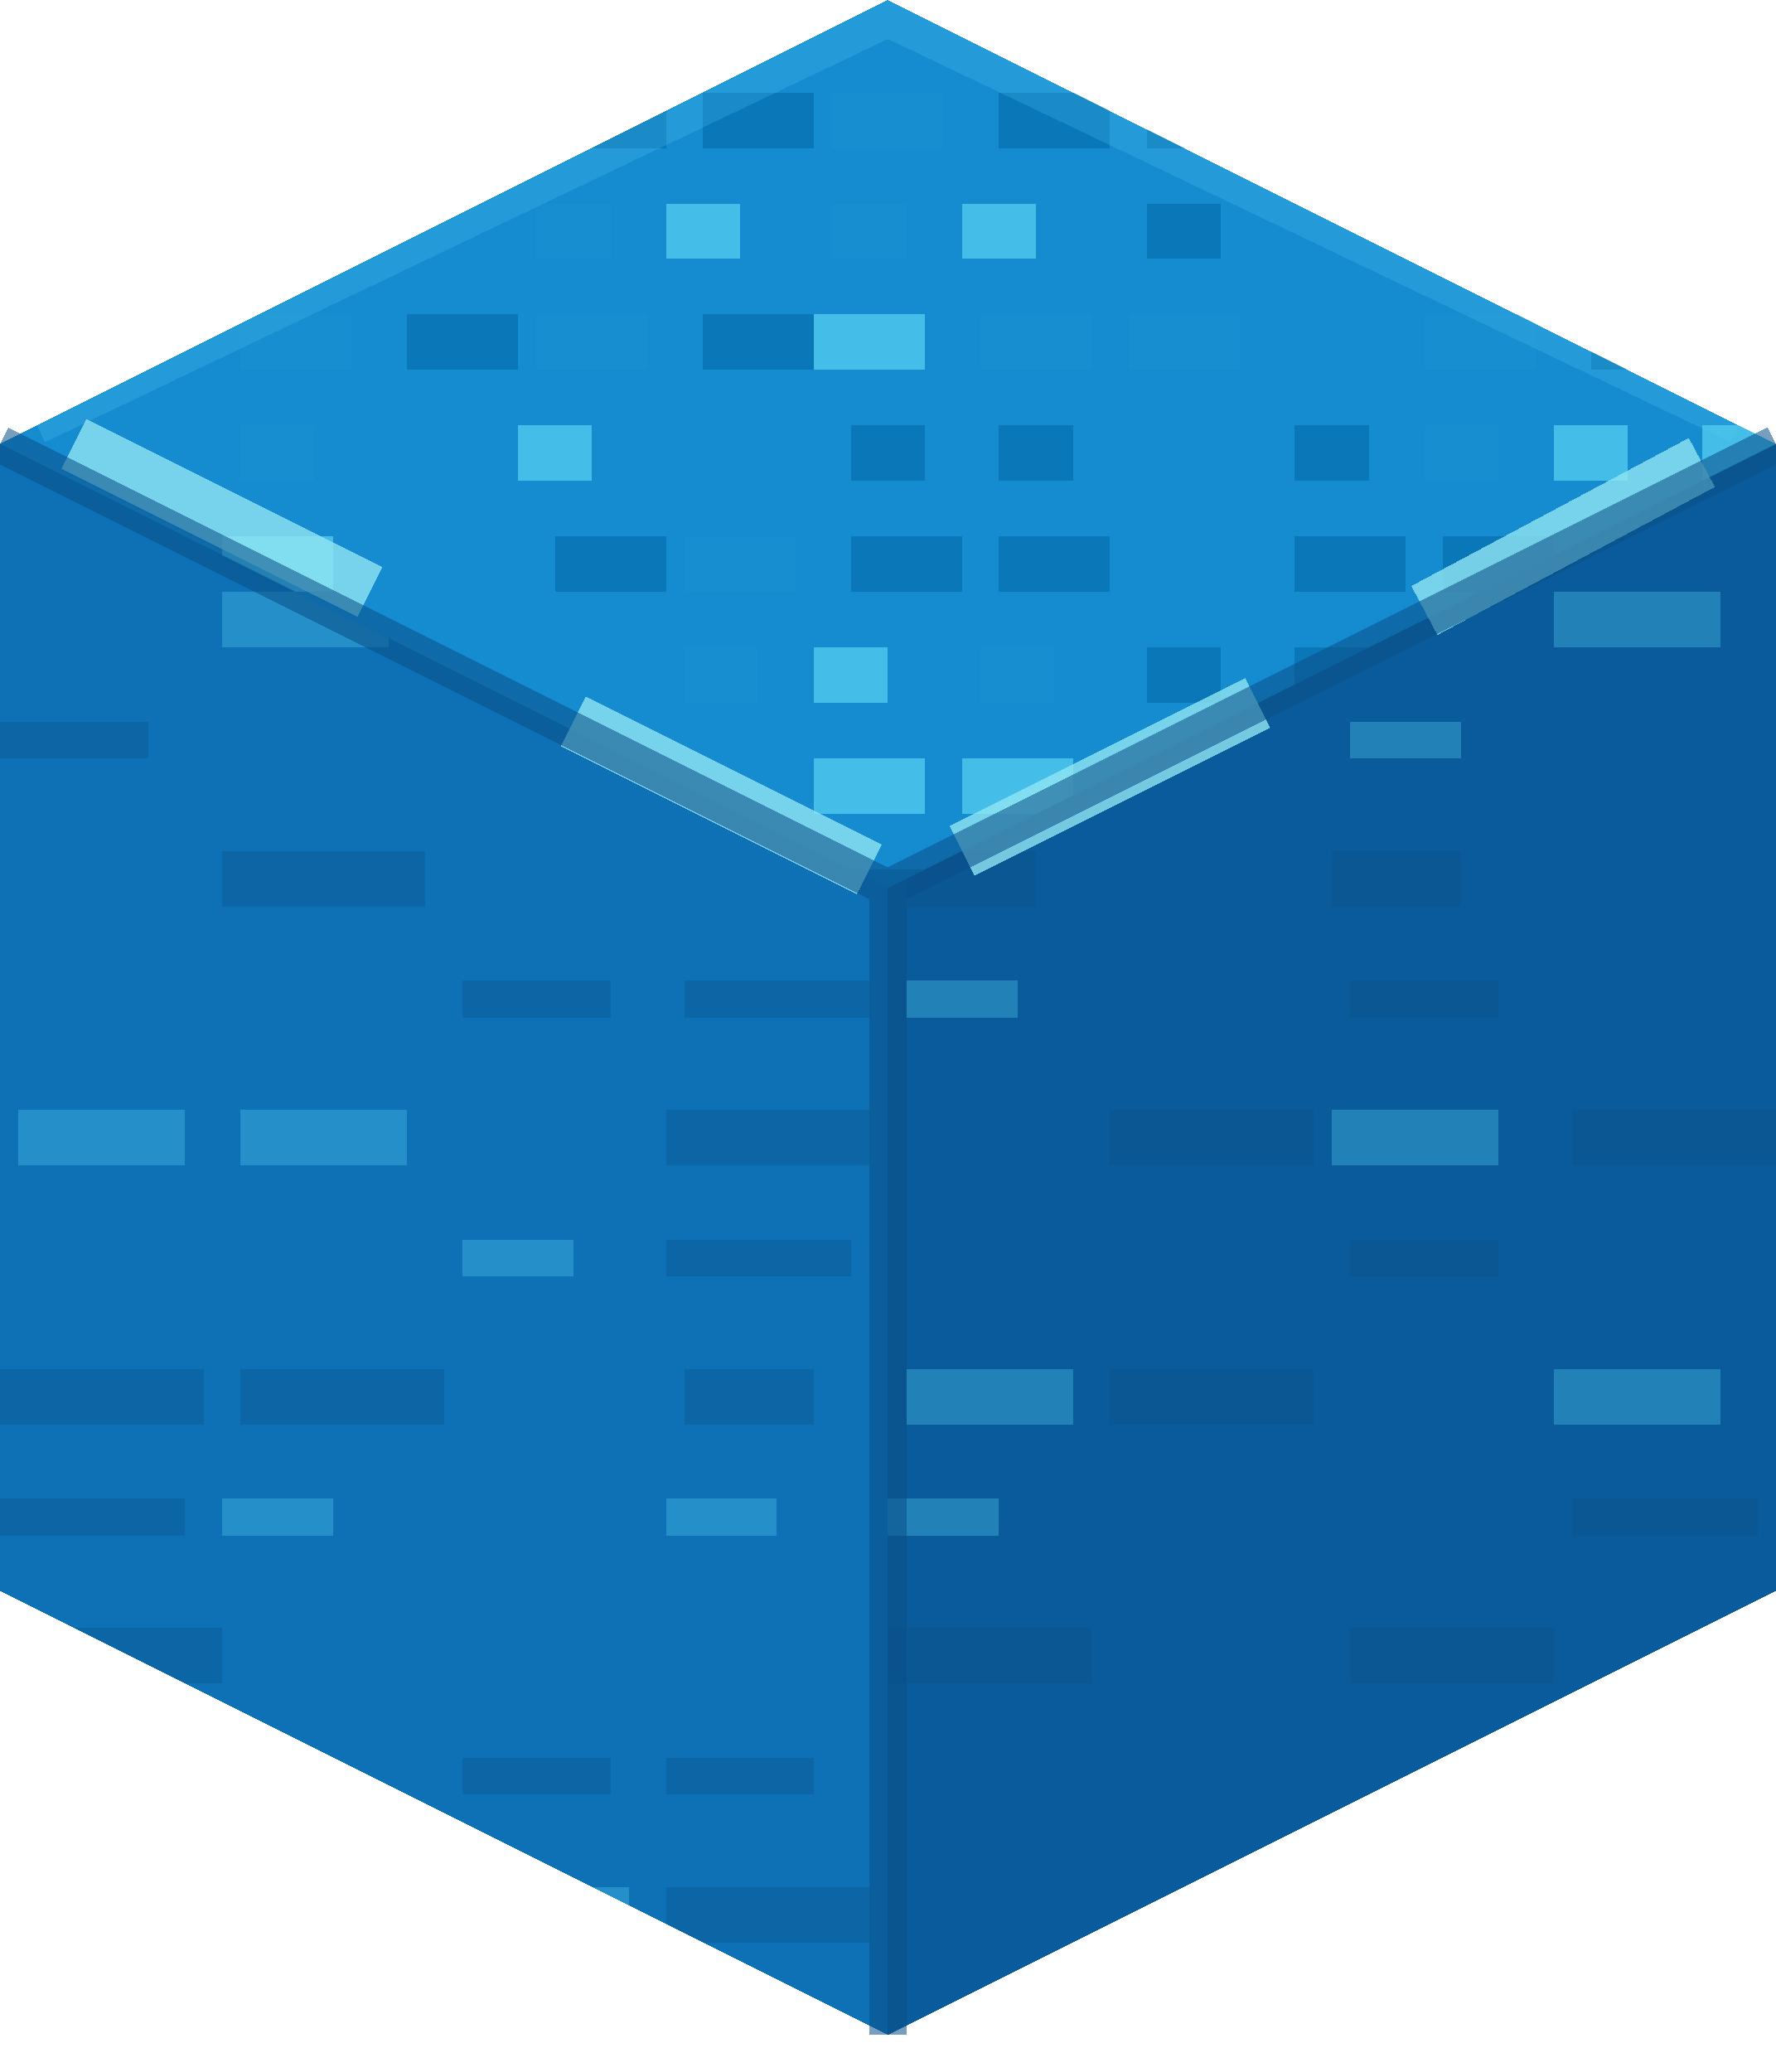
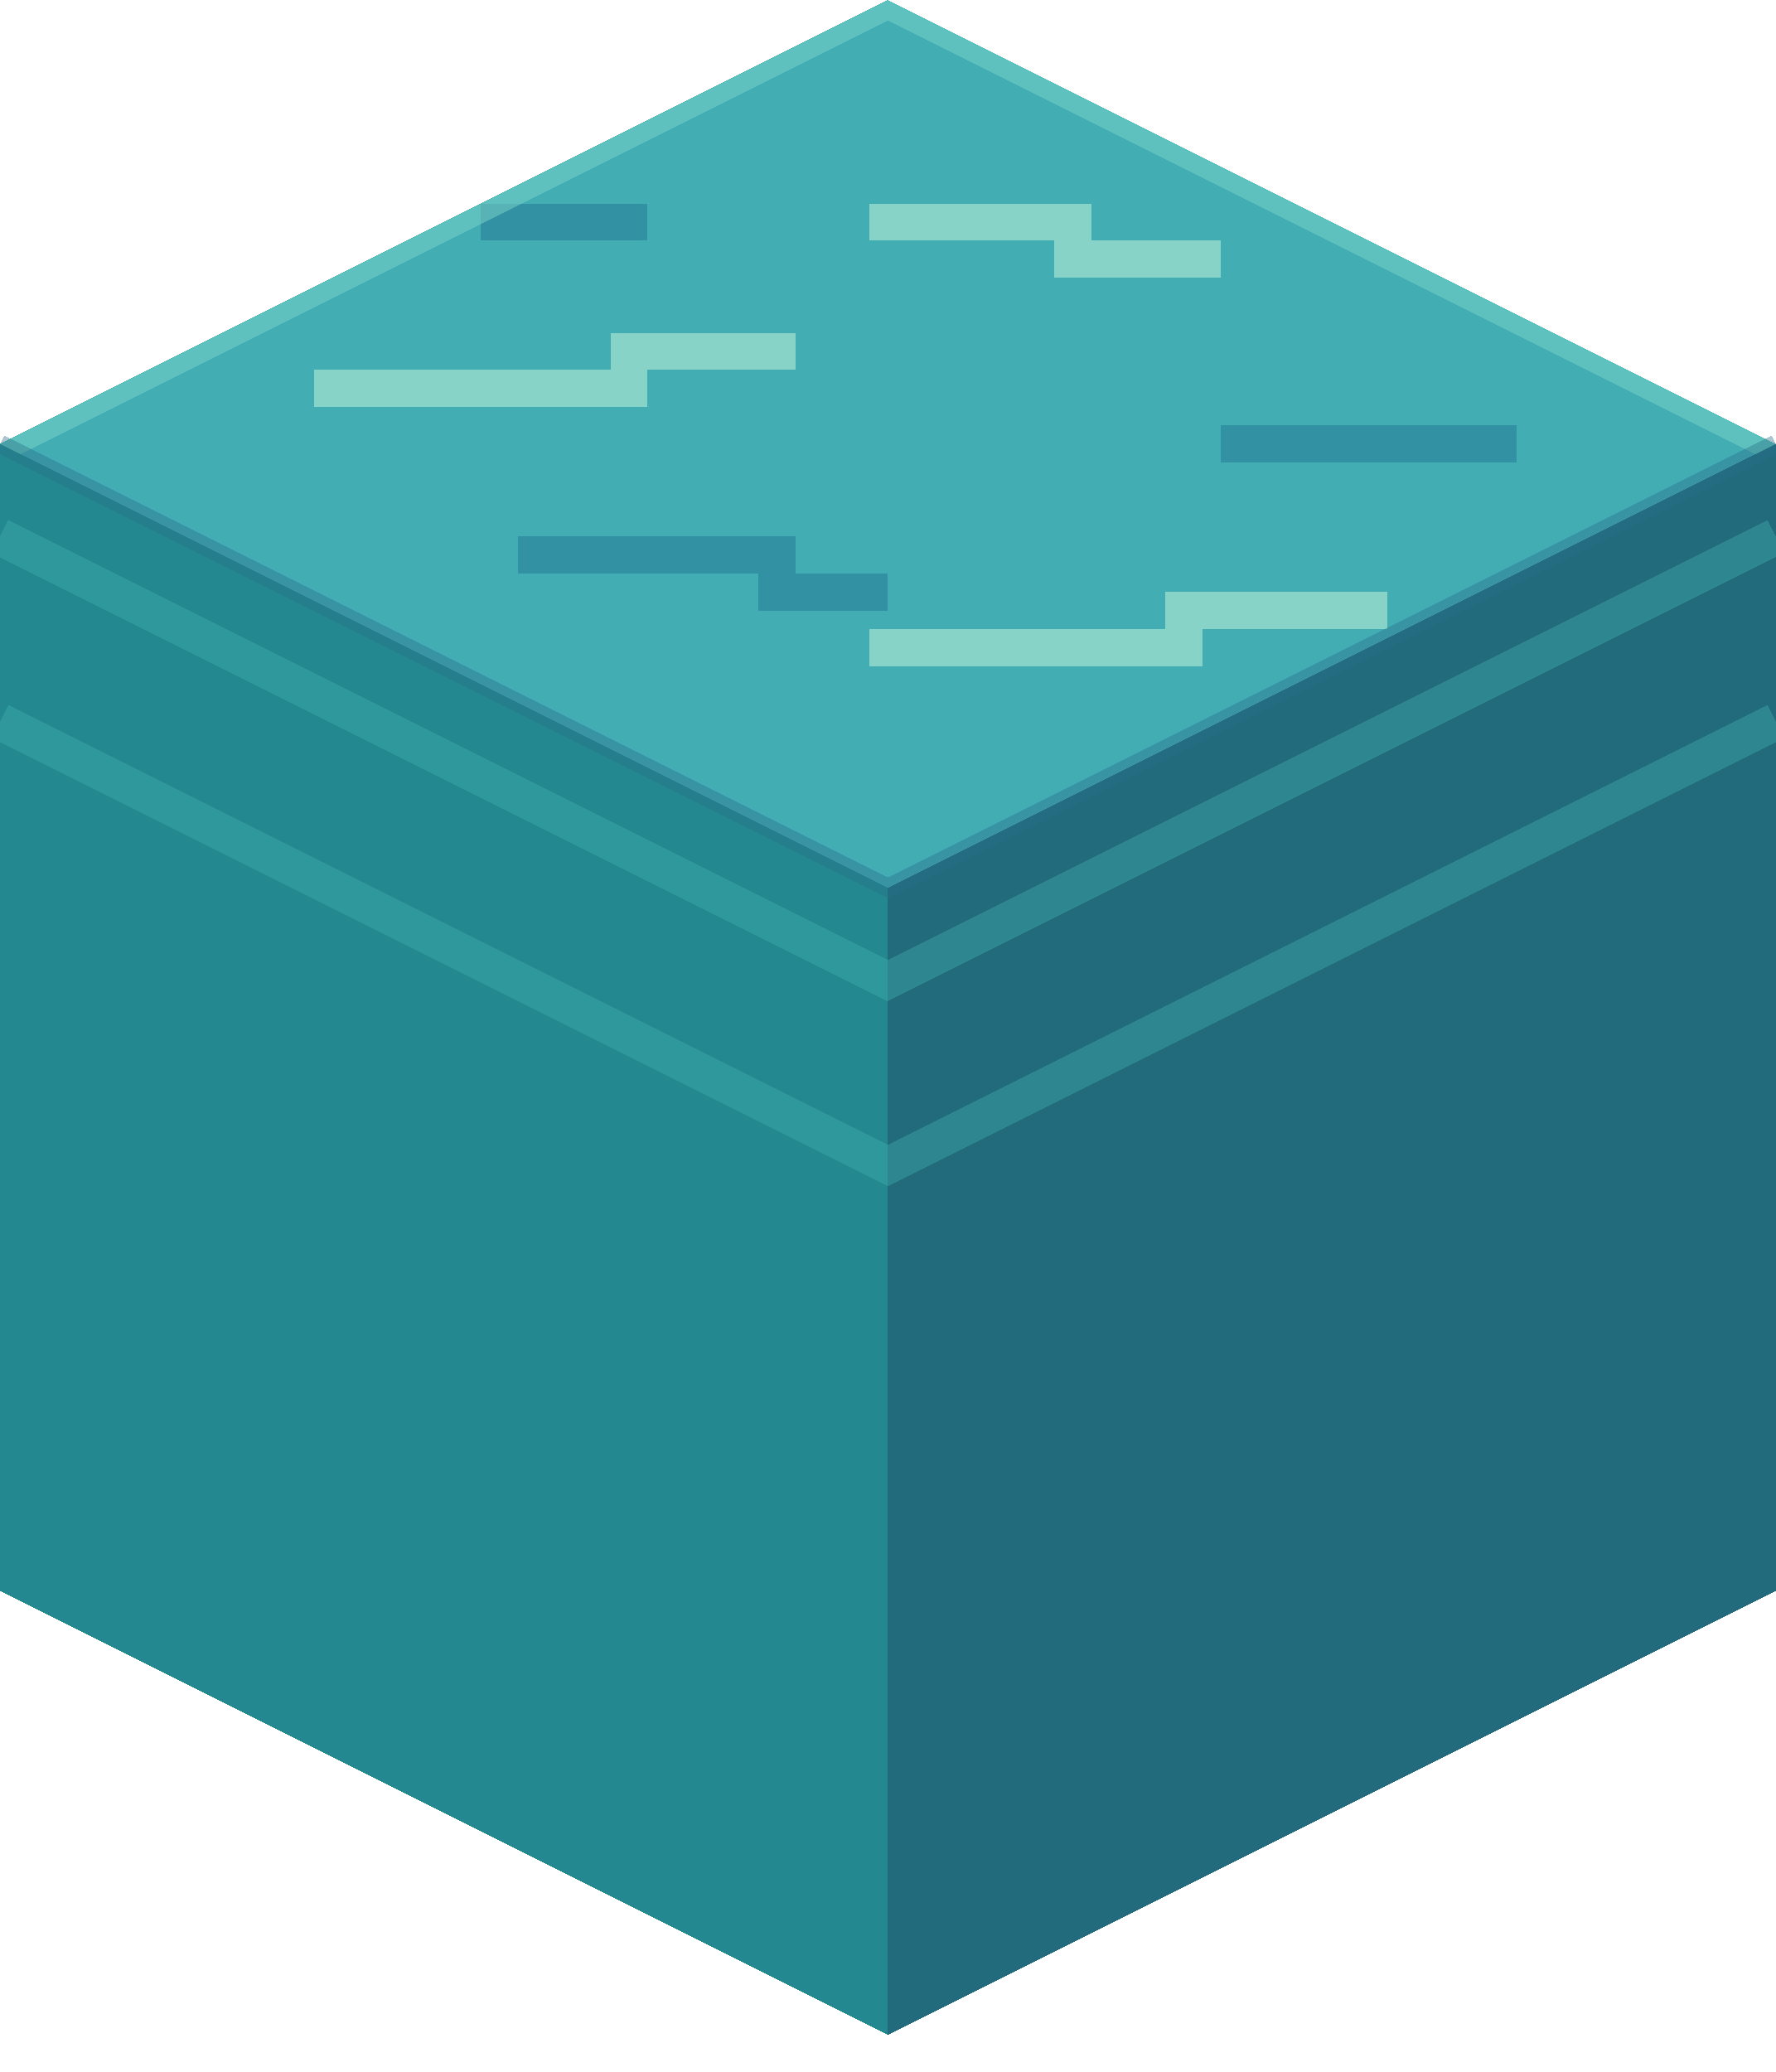
<svg xmlns="http://www.w3.org/2000/svg" width="96" height="112" viewBox="0 0 96 112" shape-rendering="crispEdges">
  <defs>
-     <clipPath id="sides">
-       <polygon points="0,24 48,48 48,110 0,86" />
-       <polygon points="48,48 96,24 96,86 48,110" />
-     </clipPath>
    <clipPath id="top">
      <polygon points="48,0 96,24 48,48 0,24" />
    </clipPath>
  </defs>
-   <polygon points="0,24 48,48 48,110 0,86" fill="#0e71b5" />
-   <polygon points="48,48 96,24 96,86 48,110" fill="#0a5b9b" />
-   <g clip-path="url(#sides)">
-     <rect x="13" y="25" width="6" height="2" fill="#50c9ee" opacity=".34" />
-     <rect x="49" y="25" width="8" height="2" fill="#0a4f86" opacity=".34" />
-     <rect x="60" y="25" width="6" height="2" fill="#50c9ee" opacity=".34" />
-     <rect x="73" y="25" width="8" height="2" fill="#0a4f86" opacity=".34" />
-     <rect x="84" y="25" width="8" height="2" fill="#0a4f86" opacity=".34" />
-     <rect x="12" y="32" width="9" height="3" fill="#50c9ee" opacity=".34" />
-     <rect x="24" y="32" width="9" height="3" fill="#50c9ee" opacity=".34" />
-     <rect x="48" y="32" width="11" height="3" fill="#0a4f86" opacity=".34" />
-     <rect x="60" y="32" width="9" height="3" fill="#50c9ee" opacity=".34" />
-     <rect x="84" y="32" width="9" height="3" fill="#50c9ee" opacity=".34" />
-     <rect x="0" y="39" width="8" height="2" fill="#0a4f86" opacity=".34" />
-     <rect x="37" y="39" width="6" height="2" fill="#50c9ee" opacity=".34" />
-     <rect x="73" y="39" width="6" height="2" fill="#50c9ee" opacity=".34" />
-     <rect x="12" y="46" width="11" height="3" fill="#0a4f86" opacity=".34" />
-     <rect x="49" y="46" width="7" height="3" fill="#0a4f86" opacity=".34" />
-     <rect x="72" y="46" width="7" height="3" fill="#0a4f86" opacity=".34" />
-     <rect x="25" y="53" width="8" height="2" fill="#0a4f86" opacity=".34" />
-     <rect x="37" y="53" width="10" height="2" fill="#0a4f86" opacity=".34" />
-     <rect x="49" y="53" width="6" height="2" fill="#50c9ee" opacity=".34" />
-     <rect x="73" y="53" width="8" height="2" fill="#0a4f86" opacity=".34" />
-     <rect x="1" y="60" width="9" height="3" fill="#50c9ee" opacity=".34" />
-     <rect x="13" y="60" width="9" height="3" fill="#50c9ee" opacity=".34" />
-     <rect x="36" y="60" width="11" height="3" fill="#0a4f86" opacity=".34" />
-     <rect x="60" y="60" width="11" height="3" fill="#0a4f86" opacity=".34" />
-     <rect x="72" y="60" width="9" height="3" fill="#50c9ee" opacity=".34" />
-     <rect x="85" y="60" width="11" height="3" fill="#0a4f86" opacity=".34" />
-     <rect x="25" y="67" width="6" height="2" fill="#50c9ee" opacity=".34" />
-     <rect x="36" y="67" width="10" height="2" fill="#0a4f86" opacity=".34" />
-     <rect x="73" y="67" width="8" height="2" fill="#0a4f86" opacity=".34" />
-     <rect x="0" y="74" width="11" height="3" fill="#0a4f86" opacity=".34" />
-     <rect x="13" y="74" width="11" height="3" fill="#0a4f86" opacity=".34" />
-     <rect x="37" y="74" width="7" height="3" fill="#0a4f86" opacity=".34" />
-     <rect x="49" y="74" width="9" height="3" fill="#50c9ee" opacity=".34" />
-     <rect x="60" y="74" width="11" height="3" fill="#0a4f86" opacity=".34" />
-     <rect x="84" y="74" width="9" height="3" fill="#50c9ee" opacity=".34" />
-     <rect x="0" y="81" width="10" height="2" fill="#0a4f86" opacity=".34" />
-     <rect x="12" y="81" width="6" height="2" fill="#50c9ee" opacity=".34" />
-     <rect x="36" y="81" width="6" height="2" fill="#50c9ee" opacity=".34" />
-     <rect x="48" y="81" width="6" height="2" fill="#50c9ee" opacity=".34" />
-     <rect x="85" y="81" width="10" height="2" fill="#0a4f86" opacity=".34" />
-     <rect x="1" y="88" width="11" height="3" fill="#0a4f86" opacity=".34" />
-     <rect x="48" y="88" width="11" height="3" fill="#0a4f86" opacity=".34" />
-     <rect x="73" y="88" width="11" height="3" fill="#0a4f86" opacity=".34" />
-     <rect x="25" y="95" width="8" height="2" fill="#0a4f86" opacity=".34" />
-     <rect x="36" y="95" width="8" height="2" fill="#0a4f86" opacity=".34" />
-     <rect x="1" y="102" width="7" height="3" fill="#0a4f86" opacity=".34" />
-     <rect x="25" y="102" width="9" height="3" fill="#50c9ee" opacity=".34" />
-     <rect x="36" y="102" width="11" height="3" fill="#0a4f86" opacity=".34" />
-     <rect x="12" y="109" width="8" height="2" fill="#0a4f86" opacity=".34" />
-     <rect x="24" y="109" width="8" height="2" fill="#0a4f86" opacity=".34" />
-     <rect x="37" y="109" width="8" height="2" fill="#0a4f86" opacity=".34" />
-     <rect x="60" y="109" width="8" height="2" fill="#0a4f86" opacity=".34" />
+   <polygon points="0,24 48,48 48,110 0,86" fill="#23888f" />
+   <polygon points="48,48 96,24 96,86 48,110" fill="#216b7d" />
+   <path d="M0 29L48 53L96 29 M0 39L48 63L96 39" fill="none" stroke="#40afb0" stroke-width="2" opacity=".4" />
+   <polygon points="48,0 96,24 48,48 0,24" fill="#42aeb4" />
+   <g clip-path="url(#top)">
+     <path d="M17 21h17v-2h9 M47 12h11v2h8 M47 35h17v-2h11" fill="none" stroke="#87d3c7" stroke-width="2" />
+     <path d="M28 30h14v2h6 M66 24h16 M26 12h9" fill="none" stroke="#287f99" stroke-width="2" opacity=".6" />
+     <path d="M0 24L48 0L96 24" fill="none" stroke="#7cd3c5" stroke-width="2" opacity=".5" />
  </g>
-   <polygon points="48,0 96,24 48,48 0,24" fill="#158bd0" />
-   <g clip-path="url(#top)">
-     <rect x="13" y="5" width="6" height="3" fill="#188fcf" opacity=".8" />
-     <rect x="30" y="5" width="6" height="3" fill="#0872b3" opacity=".8" />
-     <rect x="38" y="5" width="6" height="3" fill="#0872b3" opacity=".8" />
-     <rect x="45" y="5" width="6" height="3" fill="#188fcf" opacity=".8" />
-     <rect x="54" y="5" width="6" height="3" fill="#0872b3" opacity=".8" />
-     <rect x="62" y="5" width="6" height="3" fill="#0872b3" opacity=".8" />
-     <rect x="68" y="5" width="6" height="3" fill="#50c9ee" opacity=".8" />
-     <rect x="77" y="5" width="6" height="3" fill="#188fcf" opacity=".8" />
-     <rect x="85" y="5" width="6" height="3" fill="#188fcf" opacity=".8" />
-     <rect x="92" y="5" width="6" height="3" fill="#50c9ee" opacity=".8" />
-     <rect x="4" y="11" width="4" height="3" fill="#50c9ee" opacity=".8" />
-     <rect x="29" y="11" width="4" height="3" fill="#188fcf" opacity=".8" />
-     <rect x="36" y="11" width="4" height="3" fill="#50c9ee" opacity=".8" />
-     <rect x="45" y="11" width="4" height="3" fill="#188fcf" opacity=".8" />
-     <rect x="52" y="11" width="4" height="3" fill="#50c9ee" opacity=".8" />
-     <rect x="62" y="11" width="4" height="3" fill="#0872b3" opacity=".8" />
-     <rect x="76" y="11" width="4" height="3" fill="#50c9ee" opacity=".8" />
-     <rect x="93" y="11" width="4" height="3" fill="#188fcf" opacity=".8" />
-     <rect x="13" y="17" width="6" height="3" fill="#188fcf" opacity=".8" />
-     <rect x="22" y="17" width="6" height="3" fill="#0872b3" opacity=".8" />
-     <rect x="29" y="17" width="6" height="3" fill="#188fcf" opacity=".8" />
-     <rect x="38" y="17" width="6" height="3" fill="#0872b3" opacity=".8" />
-     <rect x="44" y="17" width="6" height="3" fill="#50c9ee" opacity=".8" />
-     <rect x="53" y="17" width="6" height="3" fill="#188fcf" opacity=".8" />
-     <rect x="61" y="17" width="6" height="3" fill="#188fcf" opacity=".8" />
-     <rect x="77" y="17" width="6" height="3" fill="#188fcf" opacity=".8" />
-     <rect x="86" y="17" width="6" height="3" fill="#0872b3" opacity=".8" />
-     <rect x="13" y="23" width="4" height="3" fill="#188fcf" opacity=".8" />
-     <rect x="28" y="23" width="4" height="3" fill="#50c9ee" opacity=".8" />
-     <rect x="46" y="23" width="4" height="3" fill="#0872b3" opacity=".8" />
-     <rect x="54" y="23" width="4" height="3" fill="#0872b3" opacity=".8" />
-     <rect x="70" y="23" width="4" height="3" fill="#0872b3" opacity=".8" />
-     <rect x="77" y="23" width="4" height="3" fill="#188fcf" opacity=".8" />
-     <rect x="84" y="23" width="4" height="3" fill="#50c9ee" opacity=".8" />
-     <rect x="92" y="23" width="4" height="3" fill="#50c9ee" opacity=".8" />
-     <rect x="5" y="29" width="6" height="3" fill="#188fcf" opacity=".8" />
-     <rect x="12" y="29" width="6" height="3" fill="#50c9ee" opacity=".8" />
-     <rect x="30" y="29" width="6" height="3" fill="#0872b3" opacity=".8" />
-     <rect x="37" y="29" width="6" height="3" fill="#188fcf" opacity=".8" />
-     <rect x="46" y="29" width="6" height="3" fill="#0872b3" opacity=".8" />
-     <rect x="54" y="29" width="6" height="3" fill="#0872b3" opacity=".8" />
-     <rect x="70" y="29" width="6" height="3" fill="#0872b3" opacity=".8" />
-     <rect x="78" y="29" width="6" height="3" fill="#0872b3" opacity=".8" />
-     <rect x="86" y="29" width="6" height="3" fill="#0872b3" opacity=".8" />
-     <rect x="37" y="35" width="4" height="3" fill="#188fcf" opacity=".8" />
-     <rect x="44" y="35" width="4" height="3" fill="#50c9ee" opacity=".8" />
-     <rect x="53" y="35" width="4" height="3" fill="#188fcf" opacity=".8" />
-     <rect x="62" y="35" width="4" height="3" fill="#0872b3" opacity=".8" />
-     <rect x="70" y="35" width="4" height="3" fill="#0872b3" opacity=".8" />
-     <rect x="76" y="35" width="4" height="3" fill="#50c9ee" opacity=".8" />
-     <rect x="6" y="41" width="6" height="3" fill="#0872b3" opacity=".8" />
-     <rect x="21" y="41" width="6" height="3" fill="#188fcf" opacity=".8" />
-     <rect x="44" y="41" width="6" height="3" fill="#50c9ee" opacity=".8" />
-     <rect x="52" y="41" width="6" height="3" fill="#50c9ee" opacity=".8" />
-     <rect x="62" y="41" width="6" height="3" fill="#0872b3" opacity=".8" />
-     <rect x="70" y="41" width="6" height="3" fill="#0872b3" opacity=".8" />
-     <rect x="78" y="41" width="6" height="3" fill="#0872b3" opacity=".8" />
-     <rect x="86" y="41" width="6" height="3" fill="#0872b3" opacity=".8" />
-     <rect x="93" y="41" width="6" height="3" fill="#188fcf" opacity=".8" />
-     <rect x="20" y="47" width="4" height="3" fill="#50c9ee" opacity=".8" />
-     <rect x="30" y="47" width="4" height="3" fill="#0872b3" opacity=".8" />
-     <rect x="36" y="47" width="4" height="3" fill="#50c9ee" opacity=".8" />
-     <rect x="46" y="47" width="4" height="3" fill="#0872b3" opacity=".8" />
-     <rect x="53" y="47" width="4" height="3" fill="#188fcf" opacity=".8" />
-     <rect x="61" y="47" width="4" height="3" fill="#188fcf" opacity=".8" />
-     <rect x="68" y="47" width="4" height="3" fill="#50c9ee" opacity=".8" />
-     <rect x="86" y="47" width="4" height="3" fill="#0872b3" opacity=".8" />
-     <path d="M2 23 L48 1 L94 23" fill="none" stroke="#50c9ee" stroke-width="2" opacity=".25" />
-   </g>
-   <path d="M4 24 L20 32 M31 39 L47 47 M52 46 L68 38 M77 33 L92 25" stroke="#90e5f3" stroke-width="3" fill="none" opacity=".8" />
-   <path d="M0 24 L48 48 L96 24 M48 48 L48 110" fill="none" stroke="#0a4f86" stroke-width="2" opacity=".55" />
+   <path d="M0 24L48 48L96 24" fill="none" stroke="#276e86" stroke-width="1" opacity=".4" />
</svg>
